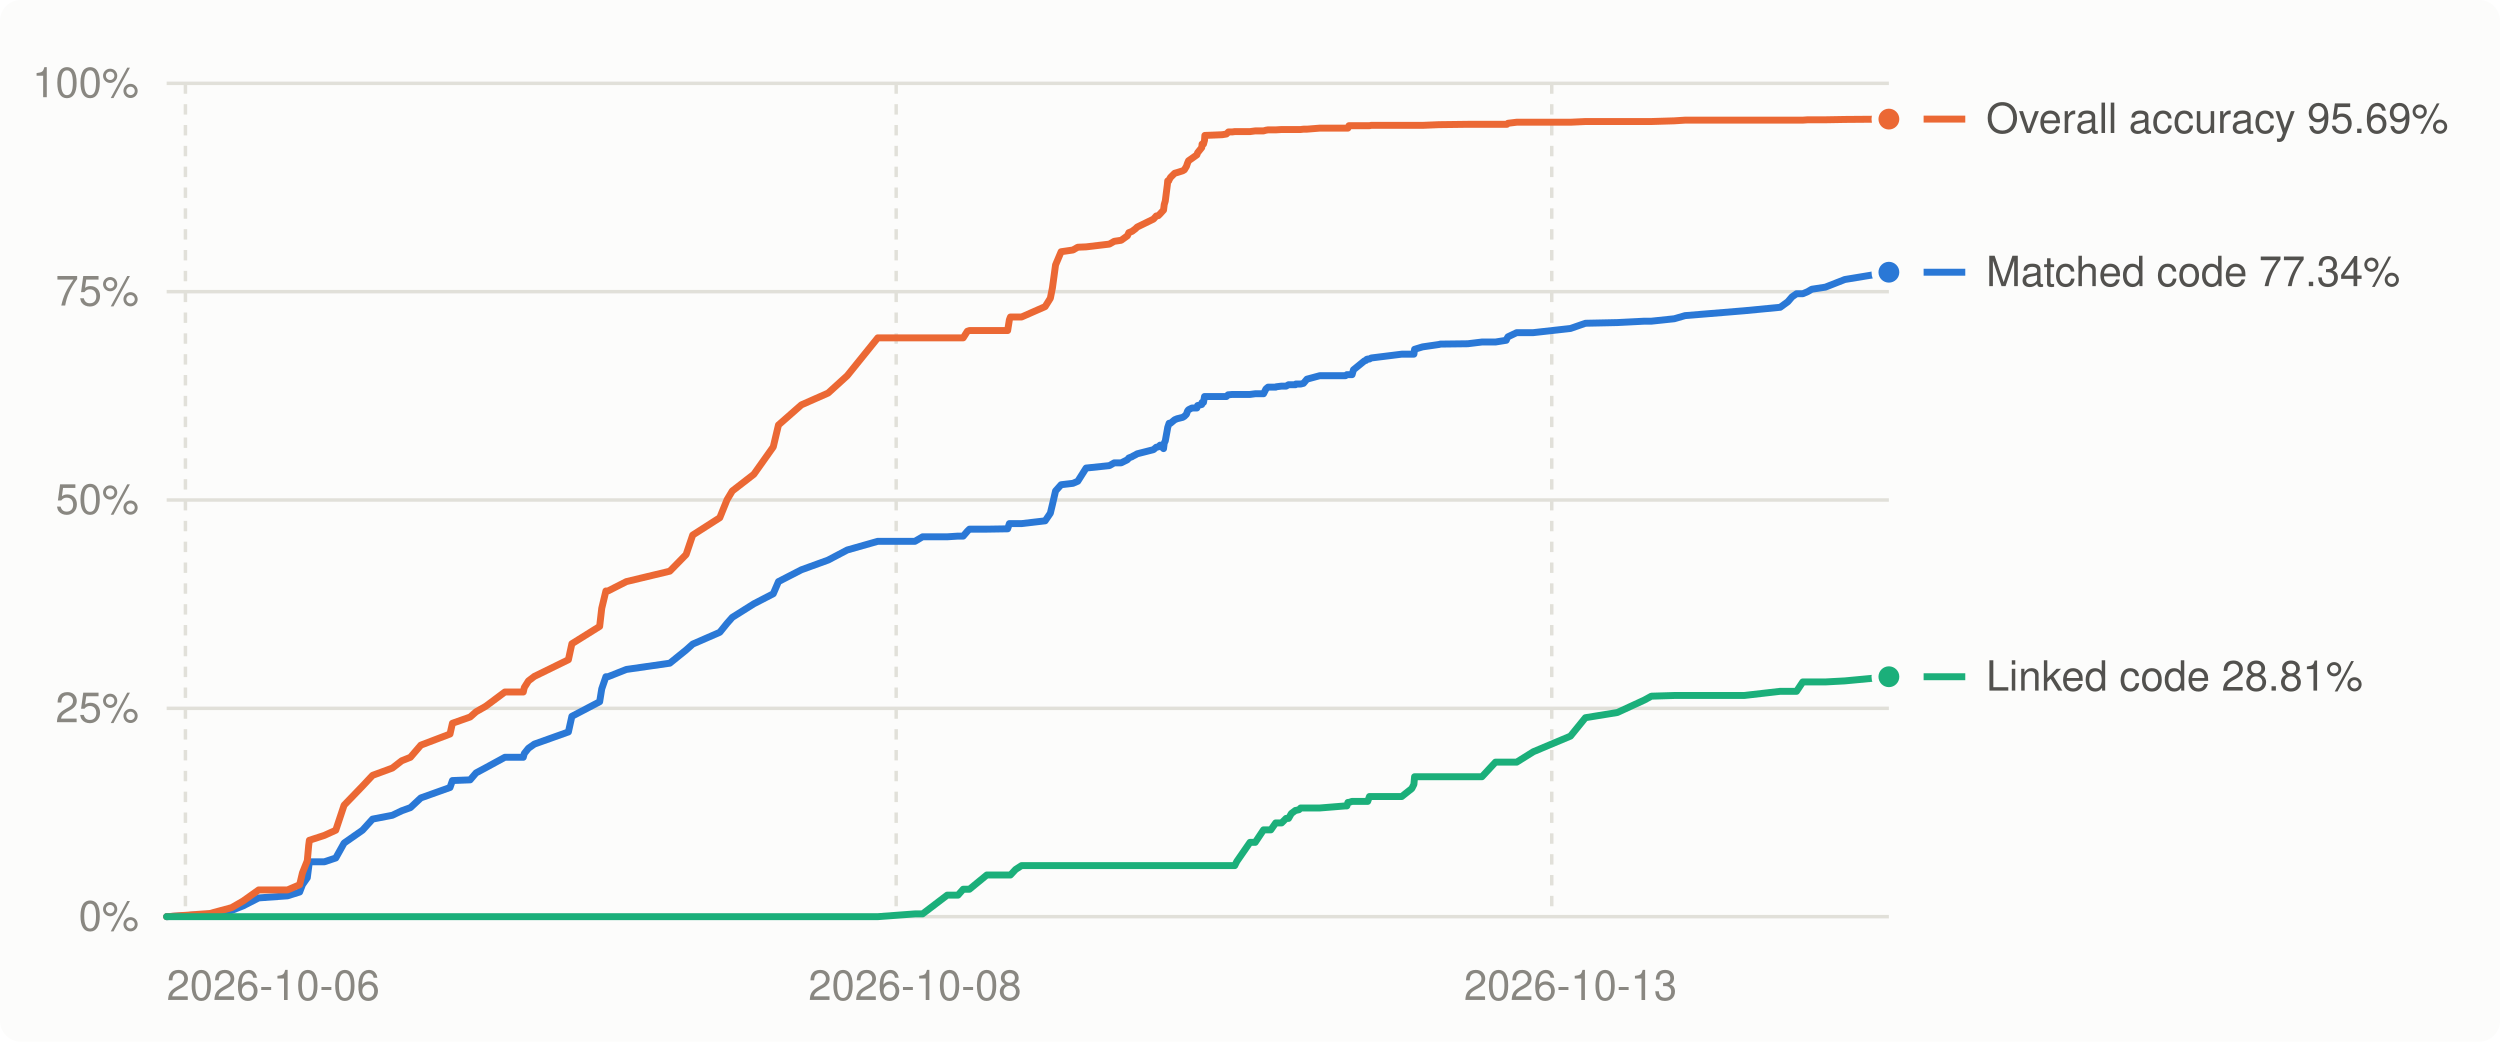
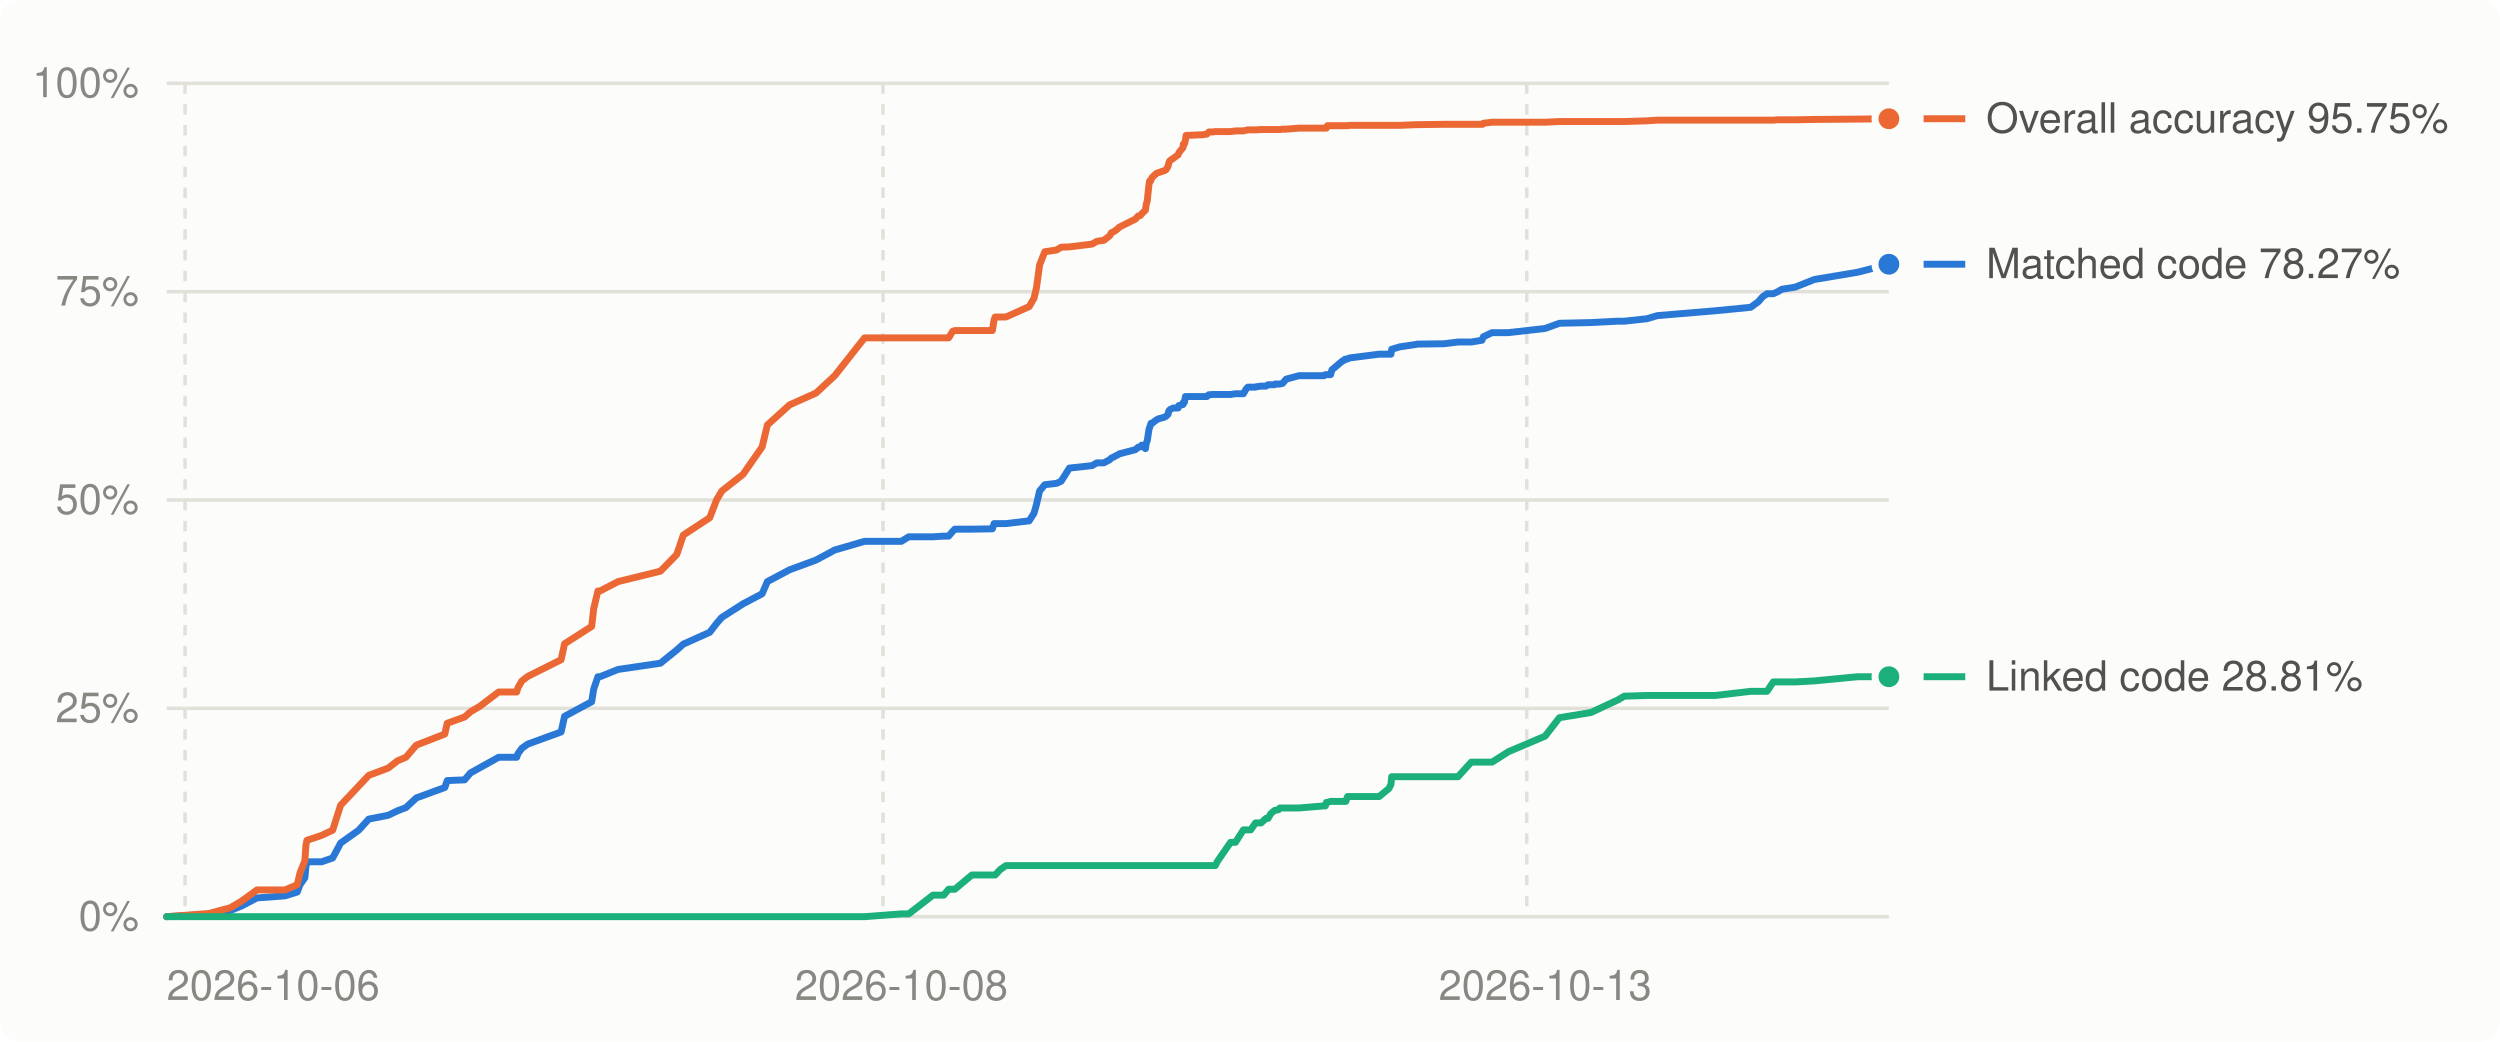
<svg xmlns="http://www.w3.org/2000/svg" viewBox="0 0 720 300" width="720" height="300" role="img" aria-label="Decompilation progress over time">
  <style>
.bg{fill:#fcfcfb}.grid{stroke:#e1e0d9}.muted{fill:#898781}.lbl{fill:#52514e}.ln0{stroke:#2a78d6}.dot0{fill:#2a78d6;stroke:#fcfcfb}.ln1{stroke:#eb6834}.dot1{fill:#eb6834;stroke:#fcfcfb}.ln2{stroke:#1baf7a}.dot2{fill:#1baf7a;stroke:#fcfcfb}
@media (prefers-color-scheme: dark){.bg{fill:#1a1a19}.grid{stroke:#2c2c2a}.muted{fill:#898781}.lbl{fill:#c3c2b7}.ln0{stroke:#3987e5}.dot0{fill:#3987e5;stroke:#1a1a19}.ln1{stroke:#d95926}.dot1{fill:#d95926;stroke:#1a1a19}.ln2{stroke:#199e70}.dot2{fill:#199e70;stroke:#1a1a19}}
text{font:12px -apple-system,BlinkMacSystemFont,'Segoe UI',Helvetica,Arial,sans-serif}
</style>
  <rect class="bg" width="720" height="300" rx="6" />
  <line x1="48" x2="544" y1="264.0" y2="264.0" class="grid" stroke-width="1" />
  <text x="40" y="268.0" class="muted" text-anchor="end">0%</text>
  <line x1="48" x2="544" y1="204.0" y2="204.0" class="grid" stroke-width="1" />
  <text x="40" y="208.0" class="muted" text-anchor="end">25%</text>
  <line x1="48" x2="544" y1="144.0" y2="144.0" class="grid" stroke-width="1" />
  <text x="40" y="148.0" class="muted" text-anchor="end">50%</text>
  <line x1="48" x2="544" y1="84.0" y2="84.0" class="grid" stroke-width="1" />
  <text x="40" y="88.0" class="muted" text-anchor="end">75%</text>
  <line x1="48" x2="544" y1="24.0" y2="24.0" class="grid" stroke-width="1" />
  <text x="40" y="28.0" class="muted" text-anchor="end">100%</text>
-   <line x1="53.4" x2="53.4" y1="24" y2="264" class="grid" stroke-width="1" stroke-dasharray="3 3" />
-   <line x1="258.1" x2="258.1" y1="24" y2="264" class="grid" stroke-width="1" stroke-dasharray="3 3" />
-   <line x1="446.9" x2="446.9" y1="24" y2="264" class="grid" stroke-width="1" stroke-dasharray="3 3" />
+   <line x1="53.3" x2="53.3" y1="24" y2="264" class="grid" stroke-width="1" stroke-dasharray="3 3" />
+   <line x1="254.3" x2="254.3" y1="24" y2="264" class="grid" stroke-width="1" stroke-dasharray="3 3" />
+   <line x1="439.7" x2="439.7" y1="24" y2="264" class="grid" stroke-width="1" stroke-dasharray="3 3" />
  <text class="muted" x="48.0" y="288" text-anchor="start">2026-10-06</text>
-   <text class="muted" x="263.5" y="288" text-anchor="middle">2026-10-08</text>
-   <text class="muted" x="452.3" y="288" text-anchor="middle">2026-10-13</text>
-   <polyline points="48.0,264.0 58.8,263.4 60.4,263.3 66.7,262.2 70.0,260.9 74.5,258.6 82.8,258.0 86.3,256.9 87.1,254.8 88.5,252.8 88.9,249.7 89.1,248.2 93.4,248.2 96.7,247.1 99.1,242.8 104.4,239.1 107.3,235.9 113.0,234.8 115.7,233.5 118.2,232.6 121.2,229.8 129.6,226.8 130.3,224.8 135.4,224.6 137.1,222.6 139.9,221.1 145.4,218.1 150.7,218.1 151.0,217.0 152.2,215.5 153.9,214.3 163.7,210.8 164.7,206.3 172.7,202.1 173.3,198.4 174.5,194.9 175.1,194.9 180.4,192.8 192.9,191.0 197.6,187.2 199.5,185.5 207.3,182.1 209.4,179.5 210.9,177.8 217.1,173.9 222.7,171.0 224.2,167.5 230.8,164.1 238.5,161.3 244.0,158.4 252.8,155.9 263.5,155.9 265.7,154.6 272.8,154.6 275.9,154.4 277.4,154.4 278.6,153.0 279.2,152.4 284.2,152.4 290.2,152.3 290.7,150.8 291.0,150.8 292.5,150.8 294.2,150.8 301.0,150.0 302.5,147.8 303.1,145.3 304.0,141.4 305.6,139.6 309.0,139.2 310.4,138.6 312.8,134.8 319.5,134.1 320.9,133.3 322.9,133.3 324.7,132.4 325.1,131.9 326.1,131.5 326.2,131.4 327.0,131.0 327.5,130.7 332.2,129.5 333.0,128.8 333.6,128.7 334.1,128.2 335.1,129.2 335.3,127.6 335.6,127.0 336.2,123.7 336.3,123.1 336.6,122.2 336.7,121.9 337.1,121.9 338.3,120.9 339.0,120.6 340.6,120.2 341.1,119.9 341.7,119.3 342.0,118.4 342.3,118.0 343.3,117.5 344.7,117.5 344.9,116.8 346.1,116.5 346.2,115.9 346.6,115.9 346.9,114.2 347.0,114.2 349.6,114.2 352.0,114.2 353.2,114.2 353.7,113.7 353.8,113.7 354.9,113.6 355.6,113.6 356.2,113.6 360.0,113.6 361.5,113.4 363.9,113.4 364.6,112.0 365.2,111.5 366.0,111.5 367.4,111.5 367.5,111.4 369.1,111.2 370.4,111.2 371.1,110.8 371.9,110.8 373.1,110.8 373.2,110.6 374.1,110.6 374.4,110.6 374.6,110.6 375.4,110.4 376.4,109.2 380.1,108.2 387.5,108.2 387.9,107.9 388.2,107.9 388.5,107.9 388.8,107.9 389.4,107.9 389.8,106.5 393.0,103.9 393.4,103.8 393.6,103.5 393.9,103.4 394.4,103.4 394.9,103.1 403.7,102.0 406.6,102.0 407.2,102.0 407.4,100.6 409.7,99.9 414.5,99.2 414.8,99.1 422.7,99.0 426.8,98.5 430.7,98.5 433.8,98.0 434.0,97.5 434.3,97.0 436.8,95.8 441.6,95.8 452.3,94.6 456.6,93.1 465.8,92.9 473.6,92.5 475.6,92.5 482.2,91.8 485.3,90.9 502.3,89.5 512.7,88.5 514.9,86.9 516.1,85.5 517.4,84.6 519.2,84.6 520.6,84.0 521.8,83.3 525.7,82.7 531.3,80.5 544.0,78.4" fill="none" class="ln0" stroke-width="2" stroke-linejoin="round" stroke-linecap="round" />
-   <polyline points="48.0,264.0 58.8,263.2 60.4,263.1 66.7,261.4 70.0,259.5 74.5,256.3 82.8,256.3 86.3,254.8 87.1,251.4 88.5,247.9 88.9,243.5 89.1,242.0 93.4,240.6 96.7,239.1 99.1,231.9 104.4,226.4 107.3,223.3 113.0,221.2 115.7,219.1 118.2,218.1 121.2,214.6 129.6,211.4 130.3,208.3 135.4,206.5 137.1,205.0 139.9,203.4 145.4,199.3 150.7,199.3 151.0,198.0 152.2,196.1 153.9,194.8 163.7,190.0 164.7,185.4 172.7,180.4 173.3,175.2 174.5,170.2 175.1,170.2 180.4,167.5 192.9,164.5 197.6,159.7 199.5,154.1 207.3,149.1 209.4,143.9 210.9,141.4 217.1,136.6 222.7,128.7 224.2,122.4 230.8,116.6 238.5,113.2 244.0,108.2 252.8,97.3 263.5,97.3 265.7,97.3 272.8,97.3 275.9,97.3 277.4,97.3 278.6,95.4 279.2,95.2 284.2,95.2 290.2,95.2 290.7,92.1 291.0,91.3 292.5,91.3 294.2,91.3 301.0,88.3 302.5,85.9 303.1,82.9 304.0,76.3 305.6,72.5 309.0,72.0 310.4,71.2 312.8,71.1 319.5,70.3 320.9,69.5 322.9,69.2 324.7,67.9 325.1,67.0 326.1,66.6 326.2,66.5 327.0,65.9 327.5,65.4 332.2,63.1 333.0,62.2 333.6,62.1 334.1,61.6 335.1,60.5 335.3,58.9 335.6,57.9 336.2,53.2 336.3,52.1 336.6,52.1 336.7,51.8 337.1,51.1 338.3,49.9 339.0,49.7 340.6,49.2 341.1,48.9 341.7,47.9 342.0,47.0 342.3,46.3 343.3,45.6 344.7,44.6 344.9,44.0 346.1,42.5 346.2,41.5 346.6,41.5 346.9,40.4 347.0,39.0 349.6,38.9 352.0,38.8 353.2,38.6 353.7,38.1 353.8,38.0 354.9,38.0 355.6,37.9 356.2,37.9 360.0,37.9 361.5,37.7 363.9,37.7 364.6,37.5 365.2,37.4 366.0,37.4 367.4,37.4 367.5,37.4 369.1,37.3 370.4,37.3 371.1,37.3 371.9,37.3 373.1,37.3 373.2,37.3 374.1,37.3 374.4,37.3 374.6,37.3 375.4,37.2 376.4,37.2 380.1,36.9 387.5,36.9 387.9,36.9 388.2,36.9 388.5,36.2 388.8,36.2 389.4,36.2 389.8,36.2 393.0,36.2 393.4,36.2 393.6,36.2 393.9,36.2 394.4,36.2 394.9,36.1 403.7,36.1 406.6,36.1 407.2,36.1 407.4,36.1 409.7,36.1 414.5,35.9 414.8,35.9 422.7,35.8 426.8,35.8 430.7,35.8 433.8,35.8 434.0,35.8 434.3,35.5 436.8,35.2 441.6,35.2 452.3,35.2 456.6,35.0 465.8,35.0 473.6,35.0 475.6,35.0 482.2,34.8 485.3,34.6 502.3,34.6 512.7,34.6 514.9,34.6 516.1,34.6 517.4,34.6 519.2,34.6 520.6,34.5 521.8,34.5 525.7,34.5 531.3,34.4 544.0,34.3" fill="none" class="ln1" stroke-width="2" stroke-linejoin="round" stroke-linecap="round" />
-   <polyline points="48.0,264.0 58.8,264.0 60.4,264.0 66.7,264.0 70.0,264.0 74.5,264.0 82.8,264.0 86.3,264.0 87.1,264.0 88.5,264.0 88.9,264.0 89.1,264.0 93.4,264.0 96.7,264.0 99.1,264.0 104.4,264.0 107.3,264.0 113.0,264.0 115.7,264.0 118.2,264.0 121.2,264.0 129.6,264.0 130.3,264.0 135.4,264.0 137.1,264.0 139.9,264.0 145.4,264.0 150.7,264.0 151.0,264.0 152.2,264.0 153.9,264.0 163.7,264.0 164.7,264.0 172.7,264.0 173.3,264.0 174.5,264.0 175.1,264.0 180.4,264.0 192.9,264.0 197.6,264.0 199.5,264.0 207.3,264.0 209.4,264.0 210.9,264.0 217.1,264.0 222.7,264.0 224.2,264.0 230.8,264.0 238.5,264.0 244.0,264.0 252.8,264.0 263.5,263.2 265.7,263.2 272.8,257.8 275.9,257.8 277.4,256.1 278.6,256.1 279.2,256.1 284.2,252.0 290.2,252.0 290.7,252.0 291.0,252.0 292.5,250.4 294.2,249.3 301.0,249.3 302.5,249.3 303.1,249.3 304.0,249.3 305.6,249.3 309.0,249.3 310.4,249.3 312.8,249.3 319.5,249.3 320.9,249.3 322.9,249.3 324.7,249.3 325.1,249.3 326.1,249.3 326.2,249.3 327.0,249.3 327.5,249.3 332.2,249.3 333.0,249.3 333.6,249.3 334.1,249.3 335.1,249.3 335.3,249.3 335.6,249.3 336.2,249.3 336.3,249.3 336.6,249.3 336.7,249.3 337.1,249.3 338.3,249.3 339.0,249.3 340.6,249.3 341.1,249.3 341.7,249.3 342.0,249.3 342.3,249.3 343.3,249.3 344.7,249.3 344.9,249.3 346.1,249.3 346.2,249.3 346.6,249.3 346.9,249.3 347.0,249.3 349.6,249.3 352.0,249.3 353.2,249.3 353.7,249.3 353.8,249.3 354.9,249.3 355.6,249.3 356.2,248.1 360.0,242.6 361.5,242.6 363.9,239.0 364.6,239.0 365.2,239.0 366.0,239.0 367.4,237.0 367.5,237.0 369.1,237.0 370.4,235.7 371.1,235.7 371.9,234.3 373.1,233.4 373.2,233.4 374.1,233.2 374.4,232.9 374.6,232.7 375.4,232.7 376.4,232.7 380.1,232.7 387.5,232.1 387.9,232.1 388.2,231.1 388.5,231.1 388.8,231.0 389.4,230.8 389.8,230.8 393.0,230.8 393.4,230.8 393.6,230.8 393.9,230.8 394.4,229.4 394.9,229.4 403.7,229.4 406.6,227.1 407.2,225.9 407.4,223.7 409.7,223.7 414.5,223.7 414.8,223.7 422.7,223.7 426.8,223.7 430.7,219.5 433.8,219.5 434.0,219.5 434.3,219.5 436.8,219.5 441.6,216.5 452.3,212.0 456.6,206.7 465.8,205.2 473.6,201.6 475.6,200.5 482.2,200.3 485.3,200.3 502.3,200.3 512.7,199.1 514.9,199.1 516.1,199.1 517.4,199.1 519.2,196.4 520.6,196.4 521.8,196.4 525.7,196.4 531.3,196.1 544.0,194.9" fill="none" class="ln2" stroke-width="2" stroke-linejoin="round" stroke-linecap="round" />
-   <circle cx="544.0" cy="78.4" r="4" class="dot0" stroke-width="2" />
-   <circle cx="544.0" cy="34.3" r="4" class="dot1" stroke-width="2" />
+   <text class="muted" x="259.6" y="288" text-anchor="middle">2026-10-08</text>
+   <text class="muted" x="445.0" y="288" text-anchor="middle">2026-10-13</text>
+   <polyline points="48.0,264.0 58.6,263.4 60.1,263.3 66.4,262.2 69.6,260.9 74.0,258.6 82.1,258.0 85.6,256.9 86.4,254.8 87.8,252.8 88.1,249.7 88.4,248.2 92.6,248.2 95.8,247.1 98.1,242.8 103.3,239.1 106.2,235.9 111.8,234.8 114.5,233.5 116.9,232.6 119.9,229.8 128.1,226.8 128.8,224.8 133.8,224.6 135.5,222.6 138.2,221.1 143.6,218.1 148.8,218.1 149.2,217.0 150.3,215.5 152.0,214.3 161.6,210.8 162.6,206.3 170.4,202.1 171.0,198.4 172.2,194.9 172.8,194.9 178.0,192.8 190.2,191.0 194.9,187.2 196.8,185.5 204.4,182.1 206.4,179.5 207.9,177.8 214.0,173.9 219.5,171.0 221.0,167.5 227.4,164.1 235.0,161.3 240.4,158.4 249.0,155.9 259.6,155.9 261.7,154.6 268.7,154.6 271.8,154.4 273.2,154.4 274.4,153.0 275.0,152.4 279.9,152.4 285.8,152.3 286.3,150.8 286.6,150.8 288.1,150.8 289.7,150.8 296.4,150.0 297.8,147.8 298.5,145.3 299.4,141.4 300.9,139.6 304.3,139.2 305.6,138.6 308.0,134.8 314.5,134.1 315.9,133.3 317.9,133.3 319.6,132.4 320.1,131.9 321.0,131.5 321.1,131.4 321.9,131.0 322.4,130.7 327.0,129.5 327.8,128.8 328.4,128.7 328.8,128.2 329.9,129.2 330.1,127.6 330.4,127.0 330.9,123.7 331.1,123.1 331.4,122.2 331.5,121.9 331.8,121.9 333.1,120.9 333.7,120.6 335.2,120.2 335.8,119.9 336.4,119.3 336.6,118.4 336.9,118.0 337.9,117.5 339.3,117.5 339.5,116.8 340.7,116.5 340.8,115.9 341.1,115.9 341.4,114.2 341.6,114.2 344.1,114.2 346.5,114.2 347.6,114.2 348.1,113.7 348.2,113.7 349.3,113.6 350.0,113.6 350.6,113.6 354.4,113.6 355.8,113.4 358.1,113.4 358.9,112.0 359.4,111.5 360.2,111.5 361.6,111.5 361.7,111.4 363.2,111.2 364.6,111.2 365.2,110.8 366.0,110.8 367.1,110.8 367.2,110.6 368.2,110.6 368.4,110.6 368.6,110.6 369.4,110.4 370.4,109.2 374.1,108.2 381.3,108.2 381.7,107.9 382.0,107.9 382.3,107.9 382.6,107.9 383.2,107.9 383.6,106.5 386.7,103.9 387.1,103.8 387.3,103.5 387.6,103.4 388.1,103.4 388.6,103.1 397.2,102.0 400.0,102.0 400.6,102.0 400.8,100.6 403.1,99.9 407.8,99.2 408.2,99.1 415.9,99.0 419.9,98.5 423.7,98.5 426.8,98.0 427.0,97.5 427.2,97.0 429.7,95.8 434.4,95.8 445.0,94.6 449.1,93.1 458.2,92.9 465.9,92.5 467.8,92.5 474.3,91.8 477.3,90.9 494.0,89.5 504.2,88.5 506.4,86.9 507.6,85.5 508.9,84.6 510.7,84.6 512.0,84.0 513.2,83.3 517.0,82.7 522.5,80.5 535.0,78.4 544.0,76.1" fill="none" class="ln0" stroke-width="2" stroke-linejoin="round" stroke-linecap="round" />
+   <polyline points="48.0,264.0 58.6,263.2 60.1,263.1 66.4,261.4 69.6,259.5 74.0,256.3 82.1,256.3 85.6,254.8 86.4,251.4 87.8,247.9 88.1,243.5 88.4,242.0 92.6,240.6 95.8,239.1 98.1,231.9 103.3,226.4 106.2,223.3 111.8,221.2 114.5,219.1 116.9,218.1 119.9,214.6 128.1,211.4 128.8,208.3 133.8,206.5 135.5,205.0 138.2,203.4 143.6,199.3 148.8,199.3 149.2,198.0 150.3,196.1 152.0,194.8 161.6,190.0 162.6,185.4 170.4,180.4 171.0,175.2 172.2,170.2 172.8,170.2 178.0,167.5 190.2,164.5 194.9,159.7 196.8,154.1 204.4,149.1 206.4,143.9 207.9,141.4 214.0,136.6 219.5,128.7 221.0,122.4 227.4,116.6 235.0,113.2 240.4,108.2 249.0,97.3 259.6,97.3 261.7,97.3 268.7,97.3 271.8,97.3 273.2,97.3 274.4,95.4 275.0,95.2 279.9,95.2 285.8,95.2 286.3,92.1 286.6,91.3 288.1,91.3 289.7,91.3 296.4,88.3 297.8,85.9 298.5,82.9 299.4,76.3 300.9,72.5 304.3,72.0 305.6,71.2 308.0,71.1 314.5,70.3 315.9,69.5 317.9,69.2 319.6,67.9 320.1,67.0 321.0,66.6 321.1,66.5 321.9,65.9 322.4,65.4 327.0,63.1 327.8,62.2 328.4,62.1 328.8,61.6 329.9,60.5 330.1,58.9 330.4,57.9 330.9,53.2 331.1,52.1 331.4,52.1 331.5,51.8 331.8,51.1 333.1,49.9 333.7,49.7 335.2,49.2 335.8,48.9 336.4,47.9 336.6,47.0 336.9,46.3 337.9,45.6 339.3,44.6 339.5,44.0 340.7,42.5 340.8,41.5 341.1,41.5 341.4,40.4 341.6,39.0 344.1,38.9 346.5,38.8 347.6,38.6 348.1,38.1 348.2,38.0 349.3,38.0 350.0,37.9 350.6,37.9 354.4,37.9 355.8,37.7 358.1,37.7 358.9,37.5 359.4,37.4 360.2,37.4 361.6,37.4 361.7,37.4 363.2,37.3 364.6,37.3 365.2,37.3 366.0,37.3 367.1,37.3 367.2,37.3 368.2,37.3 368.4,37.3 368.6,37.3 369.4,37.2 370.4,37.2 374.1,36.9 381.3,36.9 381.7,36.9 382.0,36.9 382.3,36.2 382.6,36.2 383.2,36.2 383.6,36.2 386.7,36.2 387.1,36.2 387.3,36.2 387.6,36.2 388.1,36.2 388.6,36.1 397.2,36.1 400.0,36.1 400.6,36.1 400.8,36.1 403.1,36.1 407.8,35.9 408.2,35.9 415.9,35.8 419.9,35.8 423.7,35.8 426.8,35.8 427.0,35.8 427.2,35.5 429.7,35.2 434.4,35.2 445.0,35.2 449.1,35.0 458.2,35.0 465.9,35.0 467.8,35.0 474.3,34.8 477.3,34.6 494.0,34.6 504.2,34.6 506.4,34.6 507.6,34.6 508.9,34.6 510.7,34.6 512.0,34.5 513.2,34.5 517.0,34.5 522.5,34.4 535.0,34.3 544.0,34.2" fill="none" class="ln1" stroke-width="2" stroke-linejoin="round" stroke-linecap="round" />
+   <polyline points="48.0,264.0 58.6,264.0 60.1,264.0 66.4,264.0 69.6,264.0 74.0,264.0 82.1,264.0 85.6,264.0 86.4,264.0 87.8,264.0 88.1,264.0 88.4,264.0 92.6,264.0 95.8,264.0 98.1,264.0 103.3,264.0 106.2,264.0 111.8,264.0 114.5,264.0 116.9,264.0 119.9,264.0 128.1,264.0 128.8,264.0 133.8,264.0 135.5,264.0 138.2,264.0 143.6,264.0 148.8,264.0 149.2,264.0 150.3,264.0 152.0,264.0 161.6,264.0 162.6,264.0 170.4,264.0 171.0,264.0 172.2,264.0 172.8,264.0 178.0,264.0 190.2,264.0 194.9,264.0 196.8,264.0 204.4,264.0 206.4,264.0 207.9,264.0 214.0,264.0 219.5,264.0 221.0,264.0 227.4,264.0 235.0,264.0 240.4,264.0 249.0,264.0 259.6,263.2 261.7,263.2 268.7,257.8 271.8,257.8 273.2,256.1 274.4,256.1 275.0,256.1 279.9,252.0 285.8,252.0 286.3,252.0 286.6,252.0 288.1,250.4 289.7,249.3 296.4,249.3 297.8,249.3 298.5,249.3 299.4,249.3 300.9,249.3 304.3,249.3 305.6,249.3 308.0,249.3 314.5,249.3 315.9,249.3 317.9,249.3 319.6,249.3 320.1,249.3 321.0,249.3 321.1,249.3 321.9,249.3 322.4,249.3 327.0,249.3 327.8,249.3 328.4,249.3 328.8,249.3 329.9,249.3 330.1,249.3 330.4,249.3 330.9,249.3 331.1,249.3 331.4,249.3 331.5,249.3 331.8,249.3 333.1,249.3 333.7,249.3 335.2,249.3 335.8,249.3 336.4,249.3 336.6,249.3 336.9,249.3 337.9,249.3 339.3,249.3 339.5,249.3 340.7,249.3 340.8,249.3 341.1,249.3 341.4,249.3 341.6,249.3 344.1,249.3 346.5,249.3 347.6,249.3 348.1,249.3 348.2,249.3 349.3,249.3 350.0,249.3 350.6,248.1 354.4,242.6 355.8,242.6 358.1,239.0 358.9,239.0 359.4,239.0 360.2,239.0 361.6,237.0 361.7,237.0 363.2,237.0 364.6,235.7 365.2,235.7 366.0,234.3 367.1,233.4 367.2,233.4 368.2,233.2 368.4,232.9 368.6,232.7 369.4,232.7 370.4,232.7 374.1,232.7 381.3,232.1 381.7,232.1 382.0,231.1 382.3,231.1 382.6,231.0 383.2,230.8 383.6,230.8 386.7,230.8 387.1,230.8 387.3,230.8 387.6,230.8 388.1,229.4 388.6,229.4 397.2,229.4 400.0,227.1 400.6,225.9 400.8,223.7 403.1,223.7 407.8,223.7 408.2,223.7 415.9,223.7 419.9,223.7 423.7,219.5 426.8,219.5 427.0,219.5 427.2,219.5 429.7,219.5 434.4,216.5 445.0,212.0 449.1,206.7 458.2,205.2 465.9,201.6 467.8,200.5 474.3,200.3 477.3,200.3 494.0,200.3 504.2,199.1 506.4,199.1 507.6,199.1 508.9,199.1 510.7,196.4 512.0,196.4 513.2,196.4 517.0,196.4 522.5,196.1 535.0,194.9 544.0,194.9" fill="none" class="ln2" stroke-width="2" stroke-linejoin="round" stroke-linecap="round" />
+   <circle cx="544.0" cy="76.1" r="4" class="dot0" stroke-width="2" />
+   <circle cx="544.0" cy="34.2" r="4" class="dot1" stroke-width="2" />
  <circle cx="544.0" cy="194.9" r="4" class="dot2" stroke-width="2" />
  <line x1="554" x2="566" y1="194.9" y2="194.9" class="ln2" stroke-width="2" />
  <text class="lbl" x="572" y="198.9">Linked code 28.81%</text>
-   <line x1="554" x2="566" y1="78.4" y2="78.4" class="ln0" stroke-width="2" />
-   <text class="lbl" x="572" y="82.4">Matched code 77.34%</text>
-   <line x1="554" x2="566" y1="34.3" y2="34.3" class="ln1" stroke-width="2" />
-   <text class="lbl" x="572" y="38.3">Overall accuracy 95.69%</text>
+   <line x1="554" x2="566" y1="76.1" y2="76.1" class="ln0" stroke-width="2" />
+   <text class="lbl" x="572" y="80.1">Matched code 78.27%</text>
+   <line x1="554" x2="566" y1="34.2" y2="34.2" class="ln1" stroke-width="2" />
+   <text class="lbl" x="572" y="38.2">Overall accuracy 95.75%</text>
</svg>
